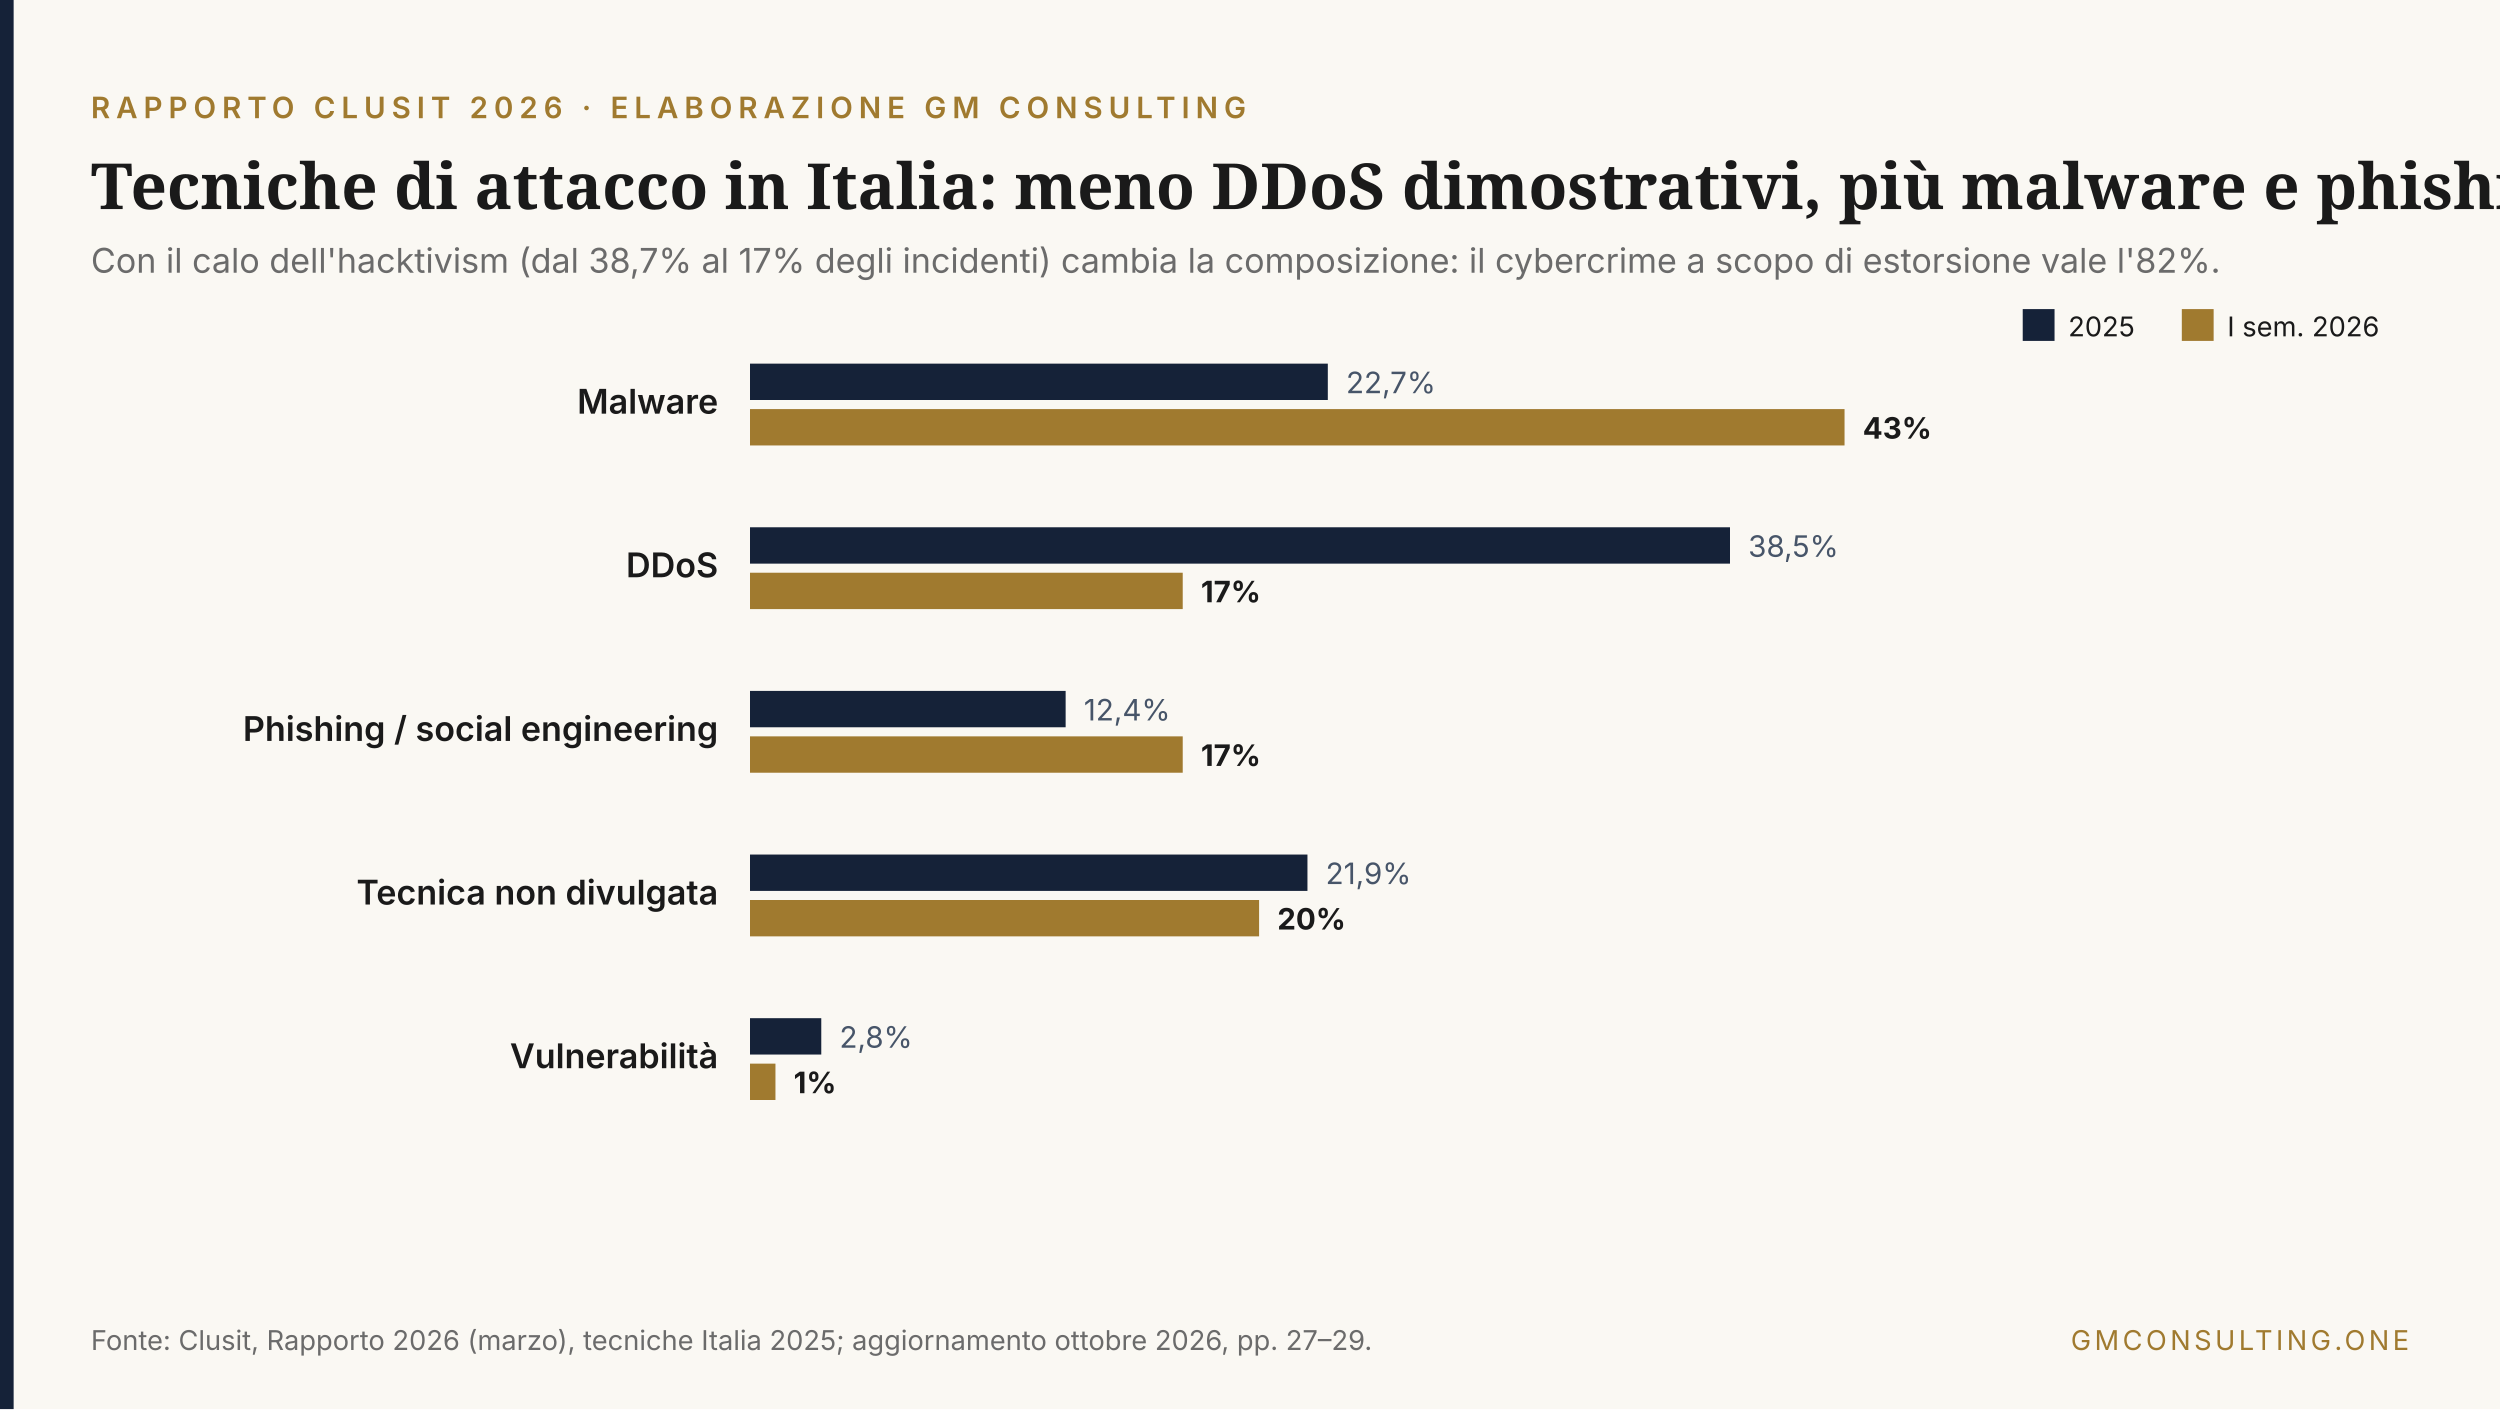
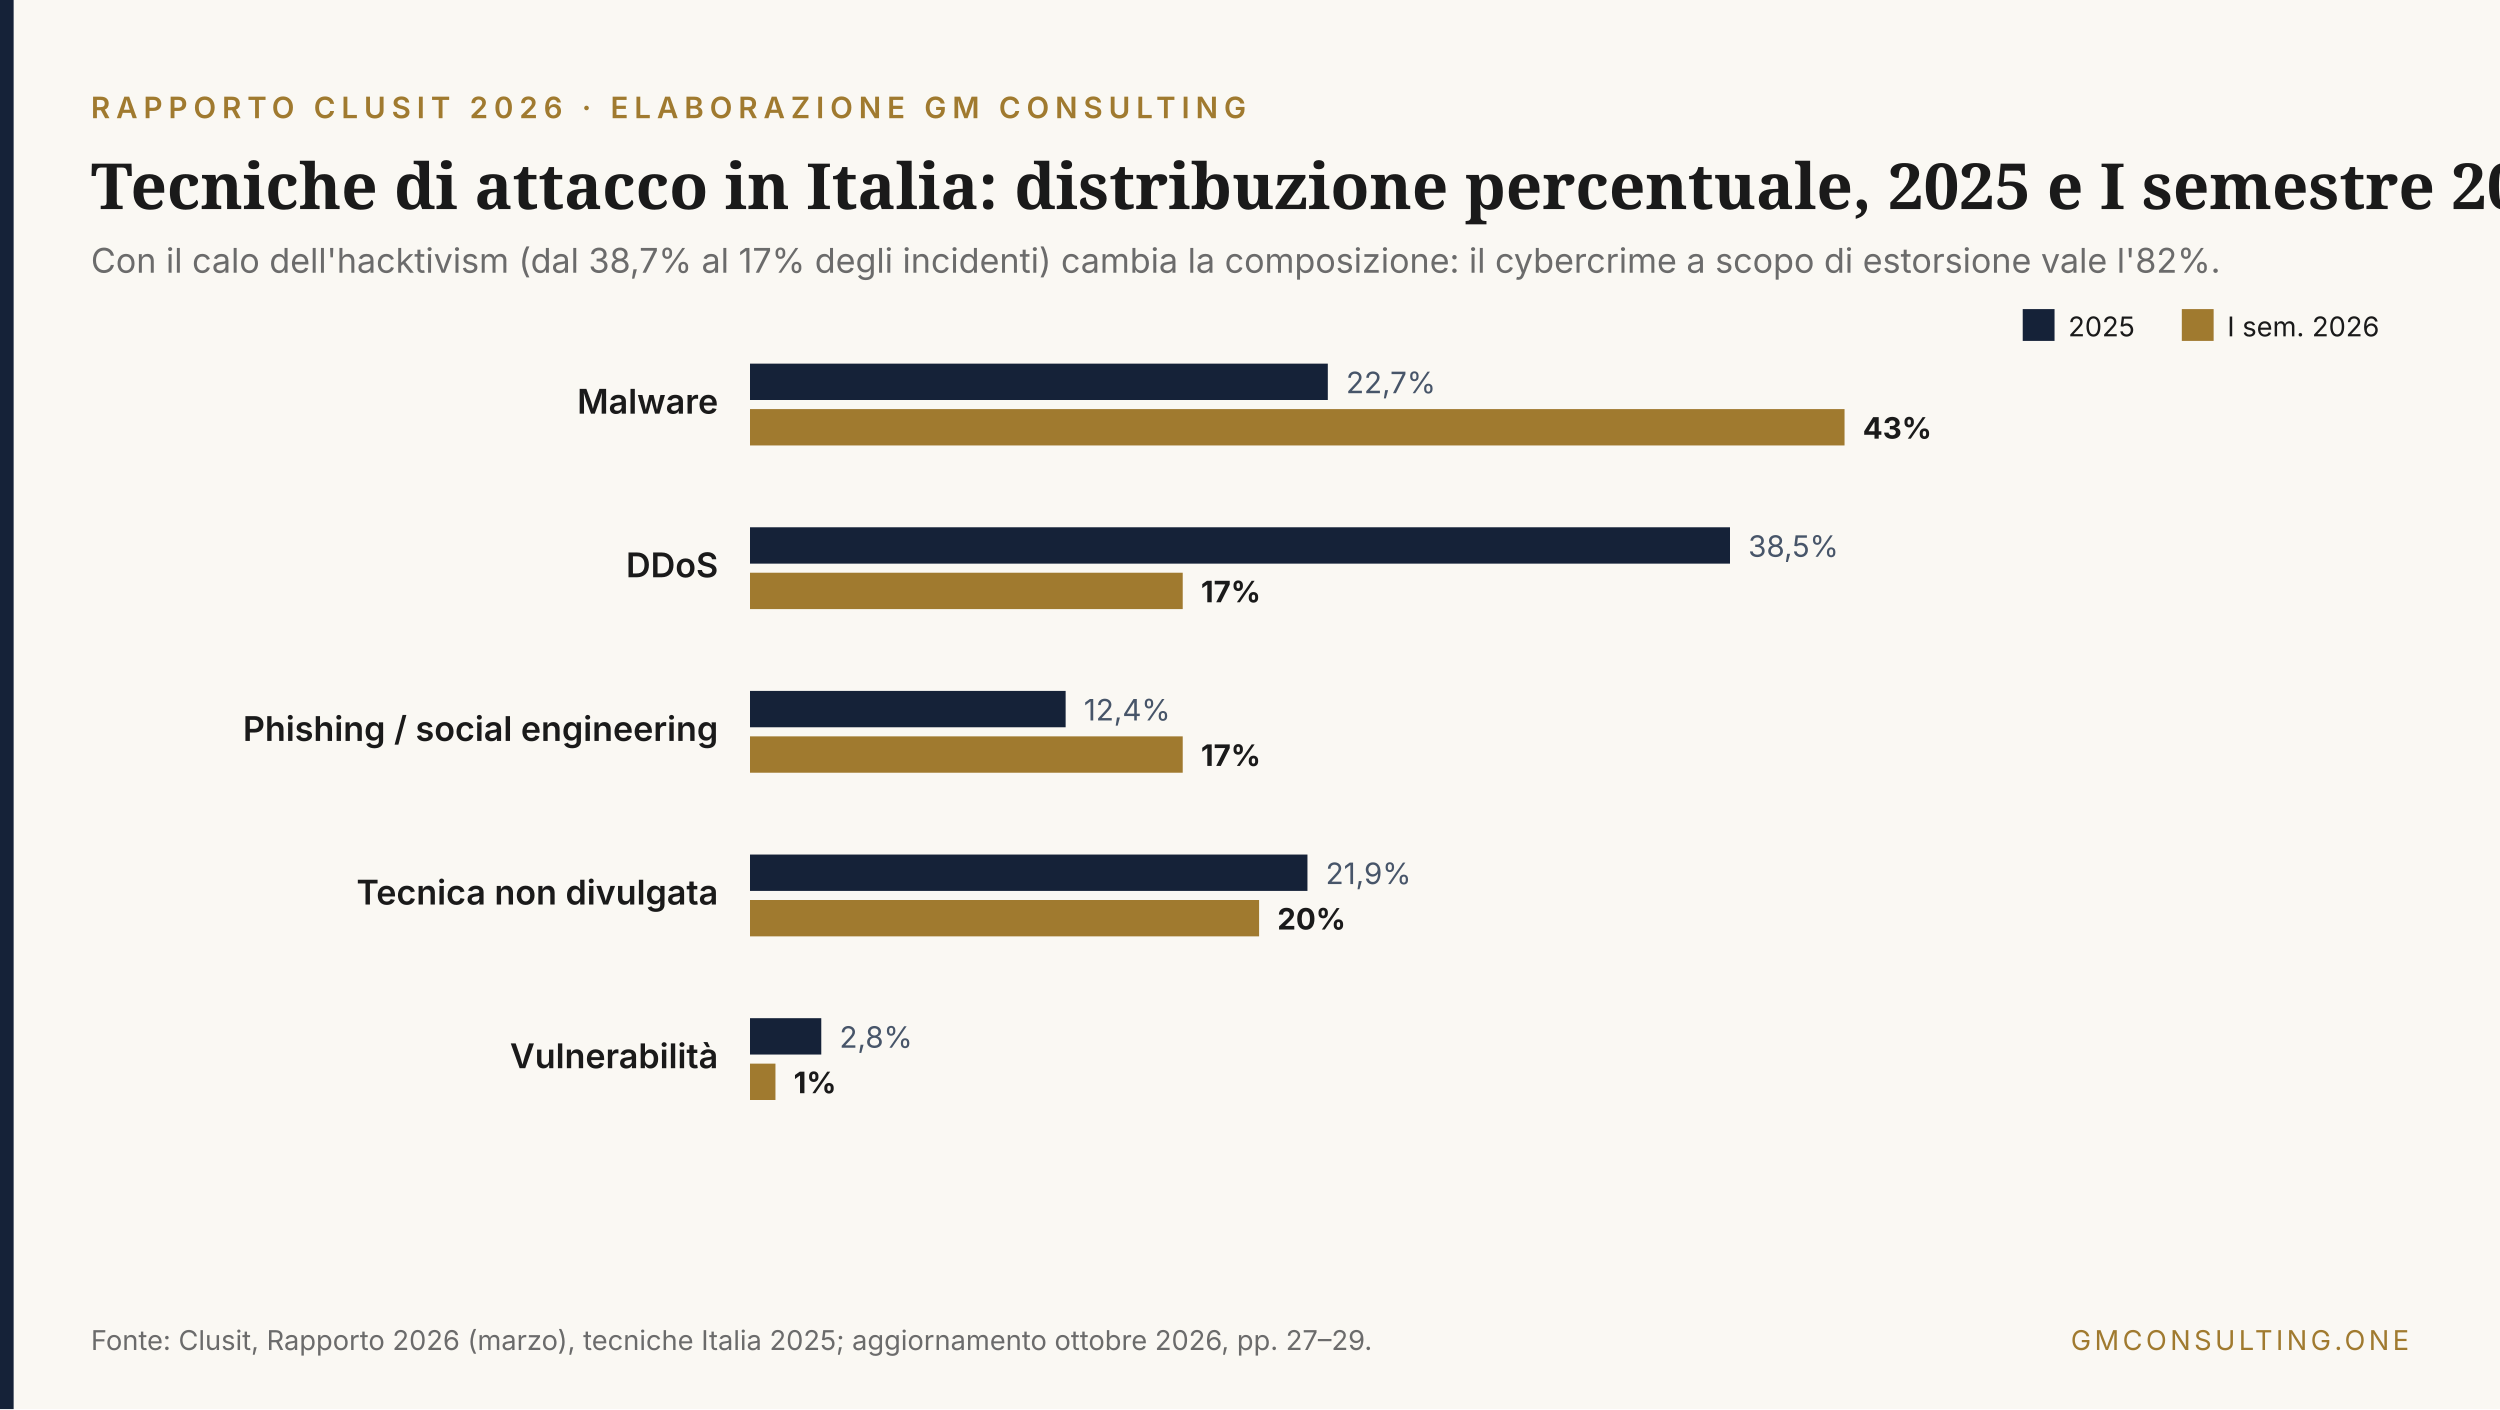
<svg xmlns="http://www.w3.org/2000/svg" viewBox="0 0 1100 620" width="1100" height="620" role="img" font-family="Inter, 'DejaVu Sans', Arial, sans-serif">
  <rect width="1100" height="620" fill="#FAF8F3" />
  <rect x="0" y="0" width="6" height="620" fill="#152238" />
  <text x="40" y="52" font-size="13" letter-spacing="2.6" fill="#A07A2F" font-weight="600">RAPPORTO CLUSIT 2026 · ELABORAZIONE GM CONSULTING</text>
-   <text x="40" y="92" font-size="28" fill="#1A1A1A" font-weight="700" font-family="'Bitstream Charter', Caladea, Georgia, serif">Tecniche di attacco in Italia: meno DDoS dimostrativi, più malware e phishing</text>
+   <text x="40" y="92" font-size="28" fill="#1A1A1A" font-weight="700" font-family="'Bitstream Charter', Caladea, Georgia, serif">Tecniche di attacco in Italia: distribuzione percentuale, 2025 e I semestre 2026</text>
  <text x="40" y="120" font-size="15" fill="#6B6B6B">Con il calo dell'hacktivism (dal 38,7% al 17% degli incidenti) cambia la composizione: il cybercrime a scopo di estorsione vale l'82%.</text>
  <rect x="890" y="136" width="14" height="14" fill="#152238" />
  <text x="910" y="148" font-size="12" fill="#1A1A1A">2025</text>
  <rect x="960" y="136" width="14" height="14" fill="#A07A2F" />
  <text x="980" y="148" font-size="12" fill="#1A1A1A">I sem. 2026</text>
  <text x="316" y="182" font-size="15" fill="#1A1A1A" text-anchor="end" font-weight="600">Malware</text>
  <rect x="330" y="160" width="254.24" height="16" fill="#152238" />
  <text x="592.24" y="173" font-size="13" fill="#475569">22,7%</text>
  <rect x="330" y="180" width="481.6" height="16" fill="#A07A2F" />
  <text x="819.6" y="193" font-size="13" fill="#1A1A1A" font-weight="700">43%</text>
  <text x="316" y="254" font-size="15" fill="#1A1A1A" text-anchor="end" font-weight="600">DDoS</text>
  <rect x="330" y="232" width="431.2" height="16" fill="#152238" />
  <text x="769.2" y="245" font-size="13" fill="#475569">38,5%</text>
  <rect x="330" y="252" width="190.4" height="16" fill="#A07A2F" />
  <text x="528.4" y="265" font-size="13" fill="#1A1A1A" font-weight="700">17%</text>
  <text x="316" y="326" font-size="15" fill="#1A1A1A" text-anchor="end" font-weight="600">Phishing / social engineering</text>
  <rect x="330" y="304" width="138.88" height="16" fill="#152238" />
  <text x="476.88" y="317" font-size="13" fill="#475569">12,4%</text>
  <rect x="330" y="324" width="190.4" height="16" fill="#A07A2F" />
  <text x="528.4" y="337" font-size="13" fill="#1A1A1A" font-weight="700">17%</text>
  <text x="316" y="398" font-size="15" fill="#1A1A1A" text-anchor="end" font-weight="600">Tecnica non divulgata</text>
  <rect x="330" y="376" width="245.28" height="16" fill="#152238" />
  <text x="583.28" y="389" font-size="13" fill="#475569">21,9%</text>
  <rect x="330" y="396" width="224.0" height="16" fill="#A07A2F" />
  <text x="562.0" y="409" font-size="13" fill="#1A1A1A" font-weight="700">20%</text>
  <text x="316" y="470" font-size="15" fill="#1A1A1A" text-anchor="end" font-weight="600">Vulnerabilità</text>
  <rect x="330" y="448" width="31.36" height="16" fill="#152238" />
  <text x="369.36" y="461" font-size="13" fill="#475569">2,8%</text>
  <rect x="330" y="468" width="11.2" height="16" fill="#A07A2F" />
  <text x="349.2" y="481" font-size="13" fill="#1A1A1A" font-weight="700">1%</text>
  <text x="40" y="594" font-size="12" fill="#6B6B6B">Fonte: Clusit, Rapporto 2026 (marzo), tecniche Italia 2025; aggiornamento ottobre 2026, pp. 27–29.</text>
  <text x="1060" y="594" font-size="12" fill="#A07A2F" text-anchor="end" letter-spacing="1.5">GMCONSULTING.ONE</text>
</svg>
